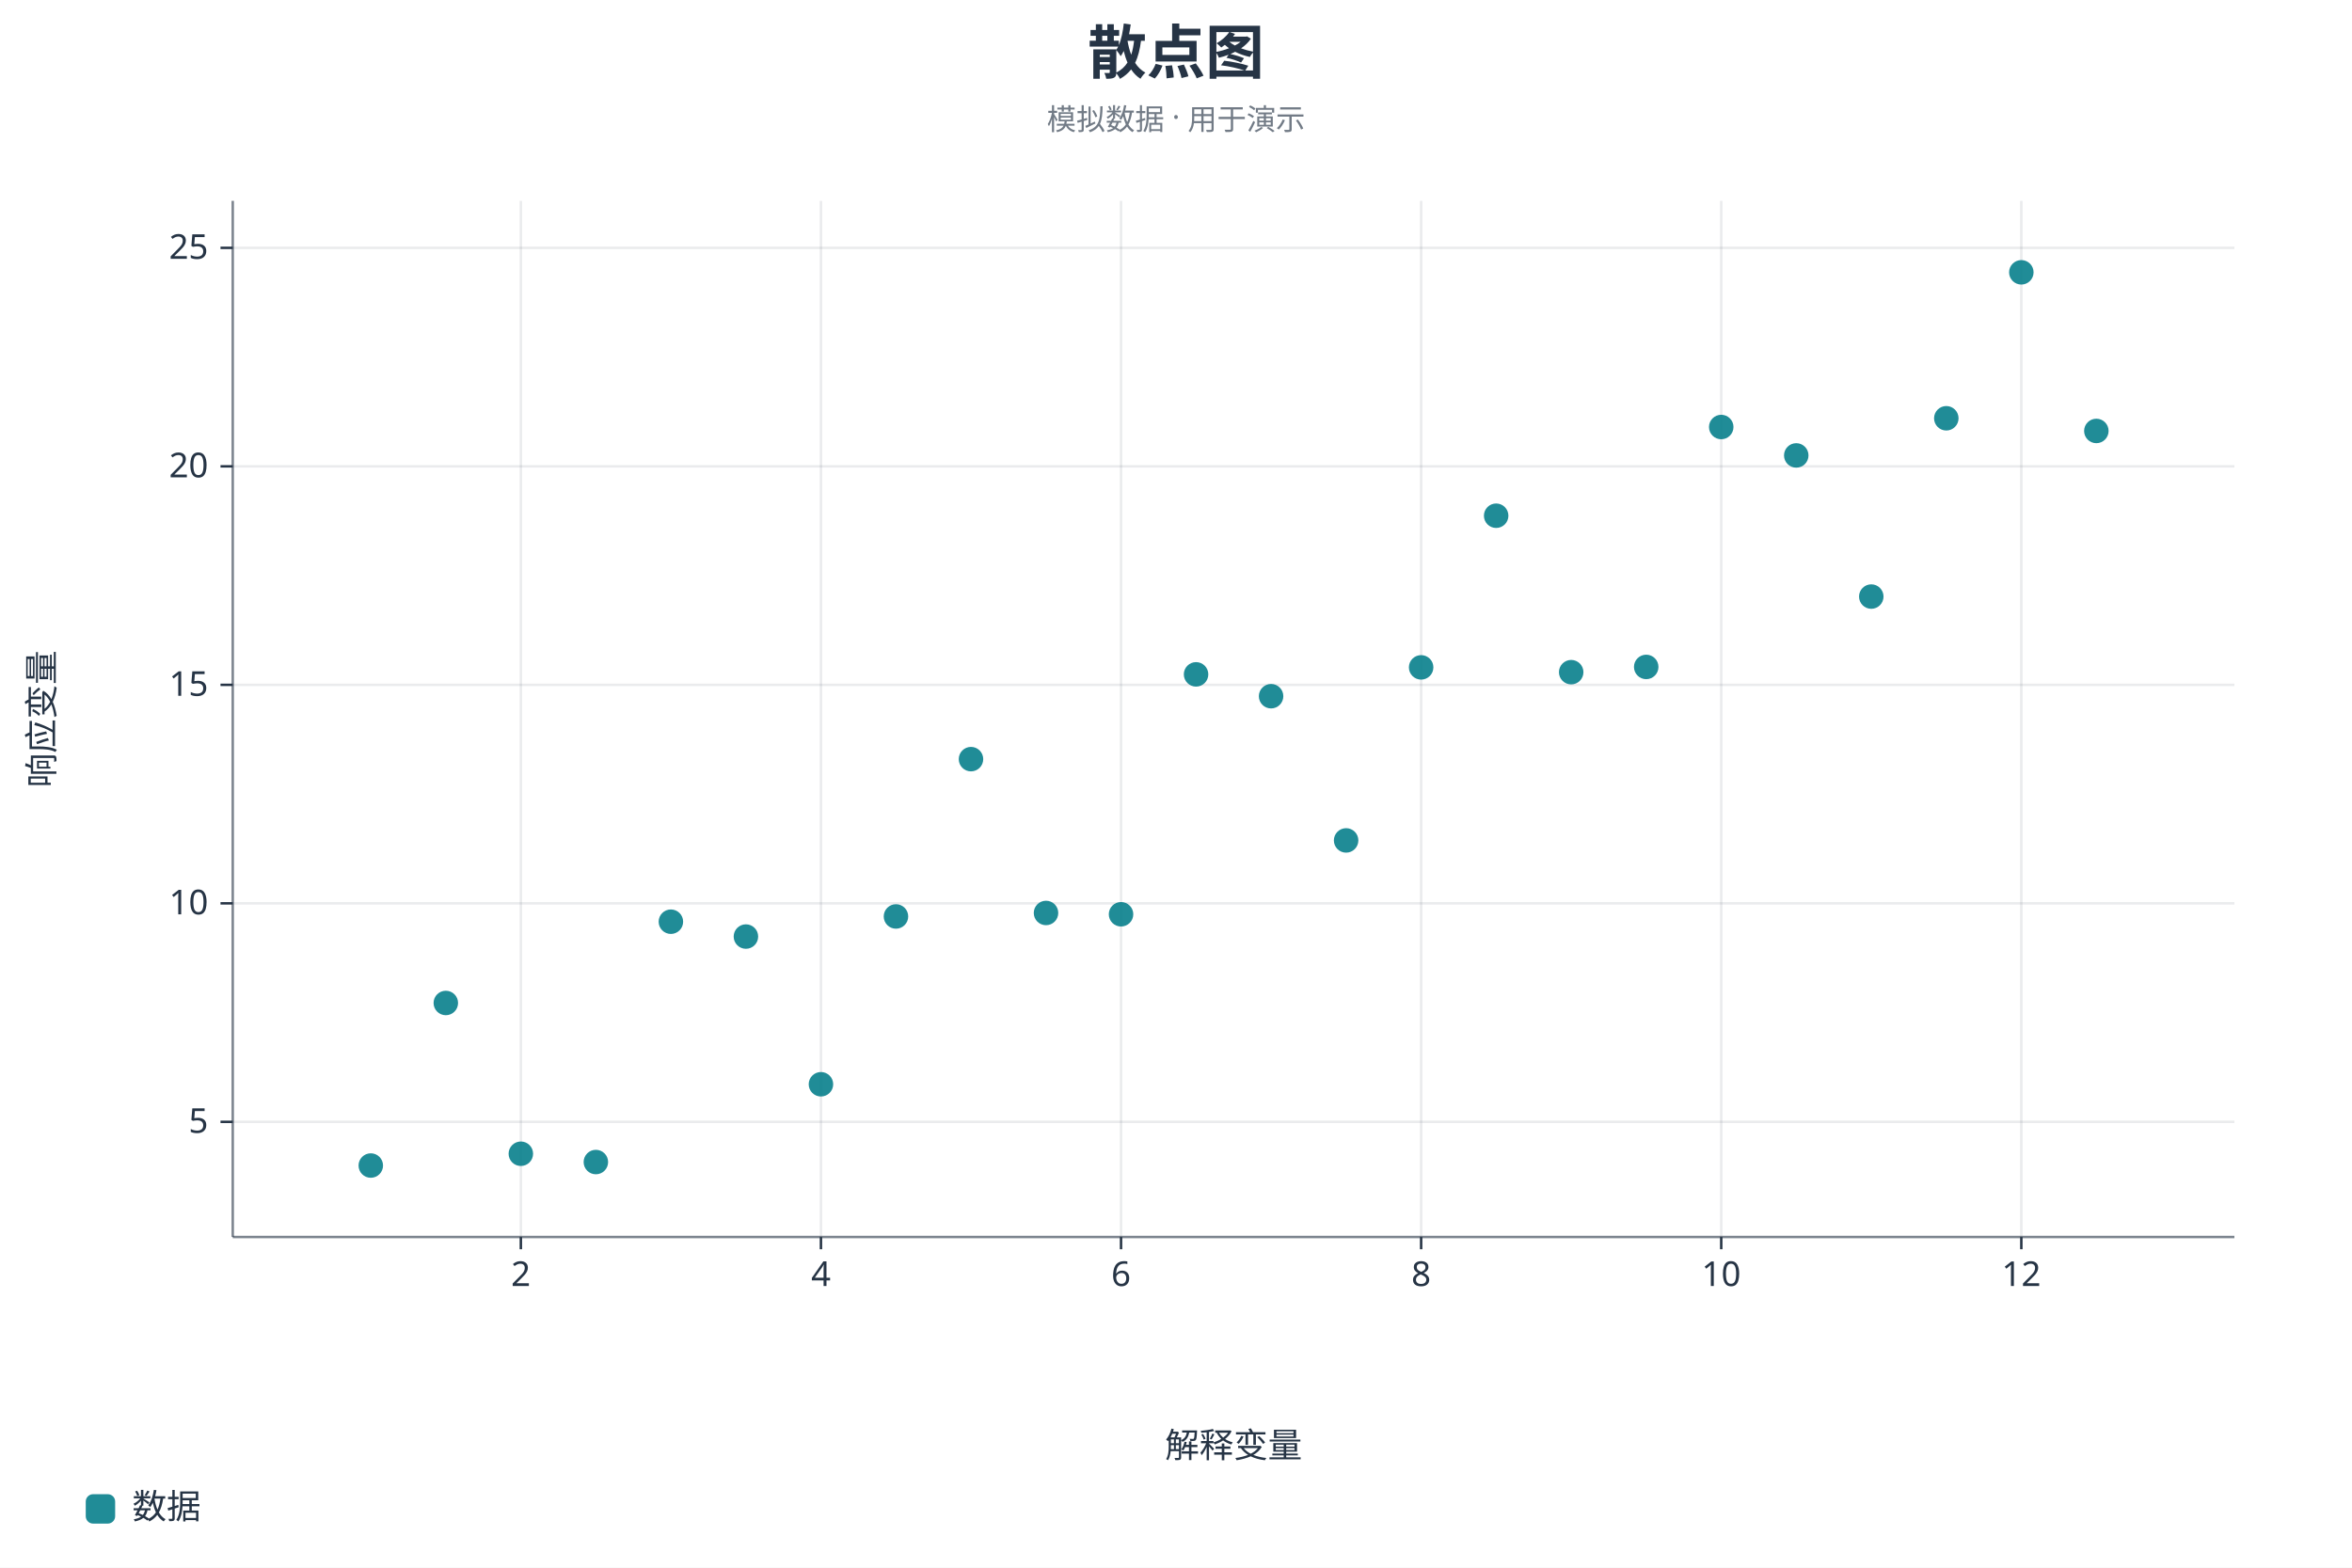
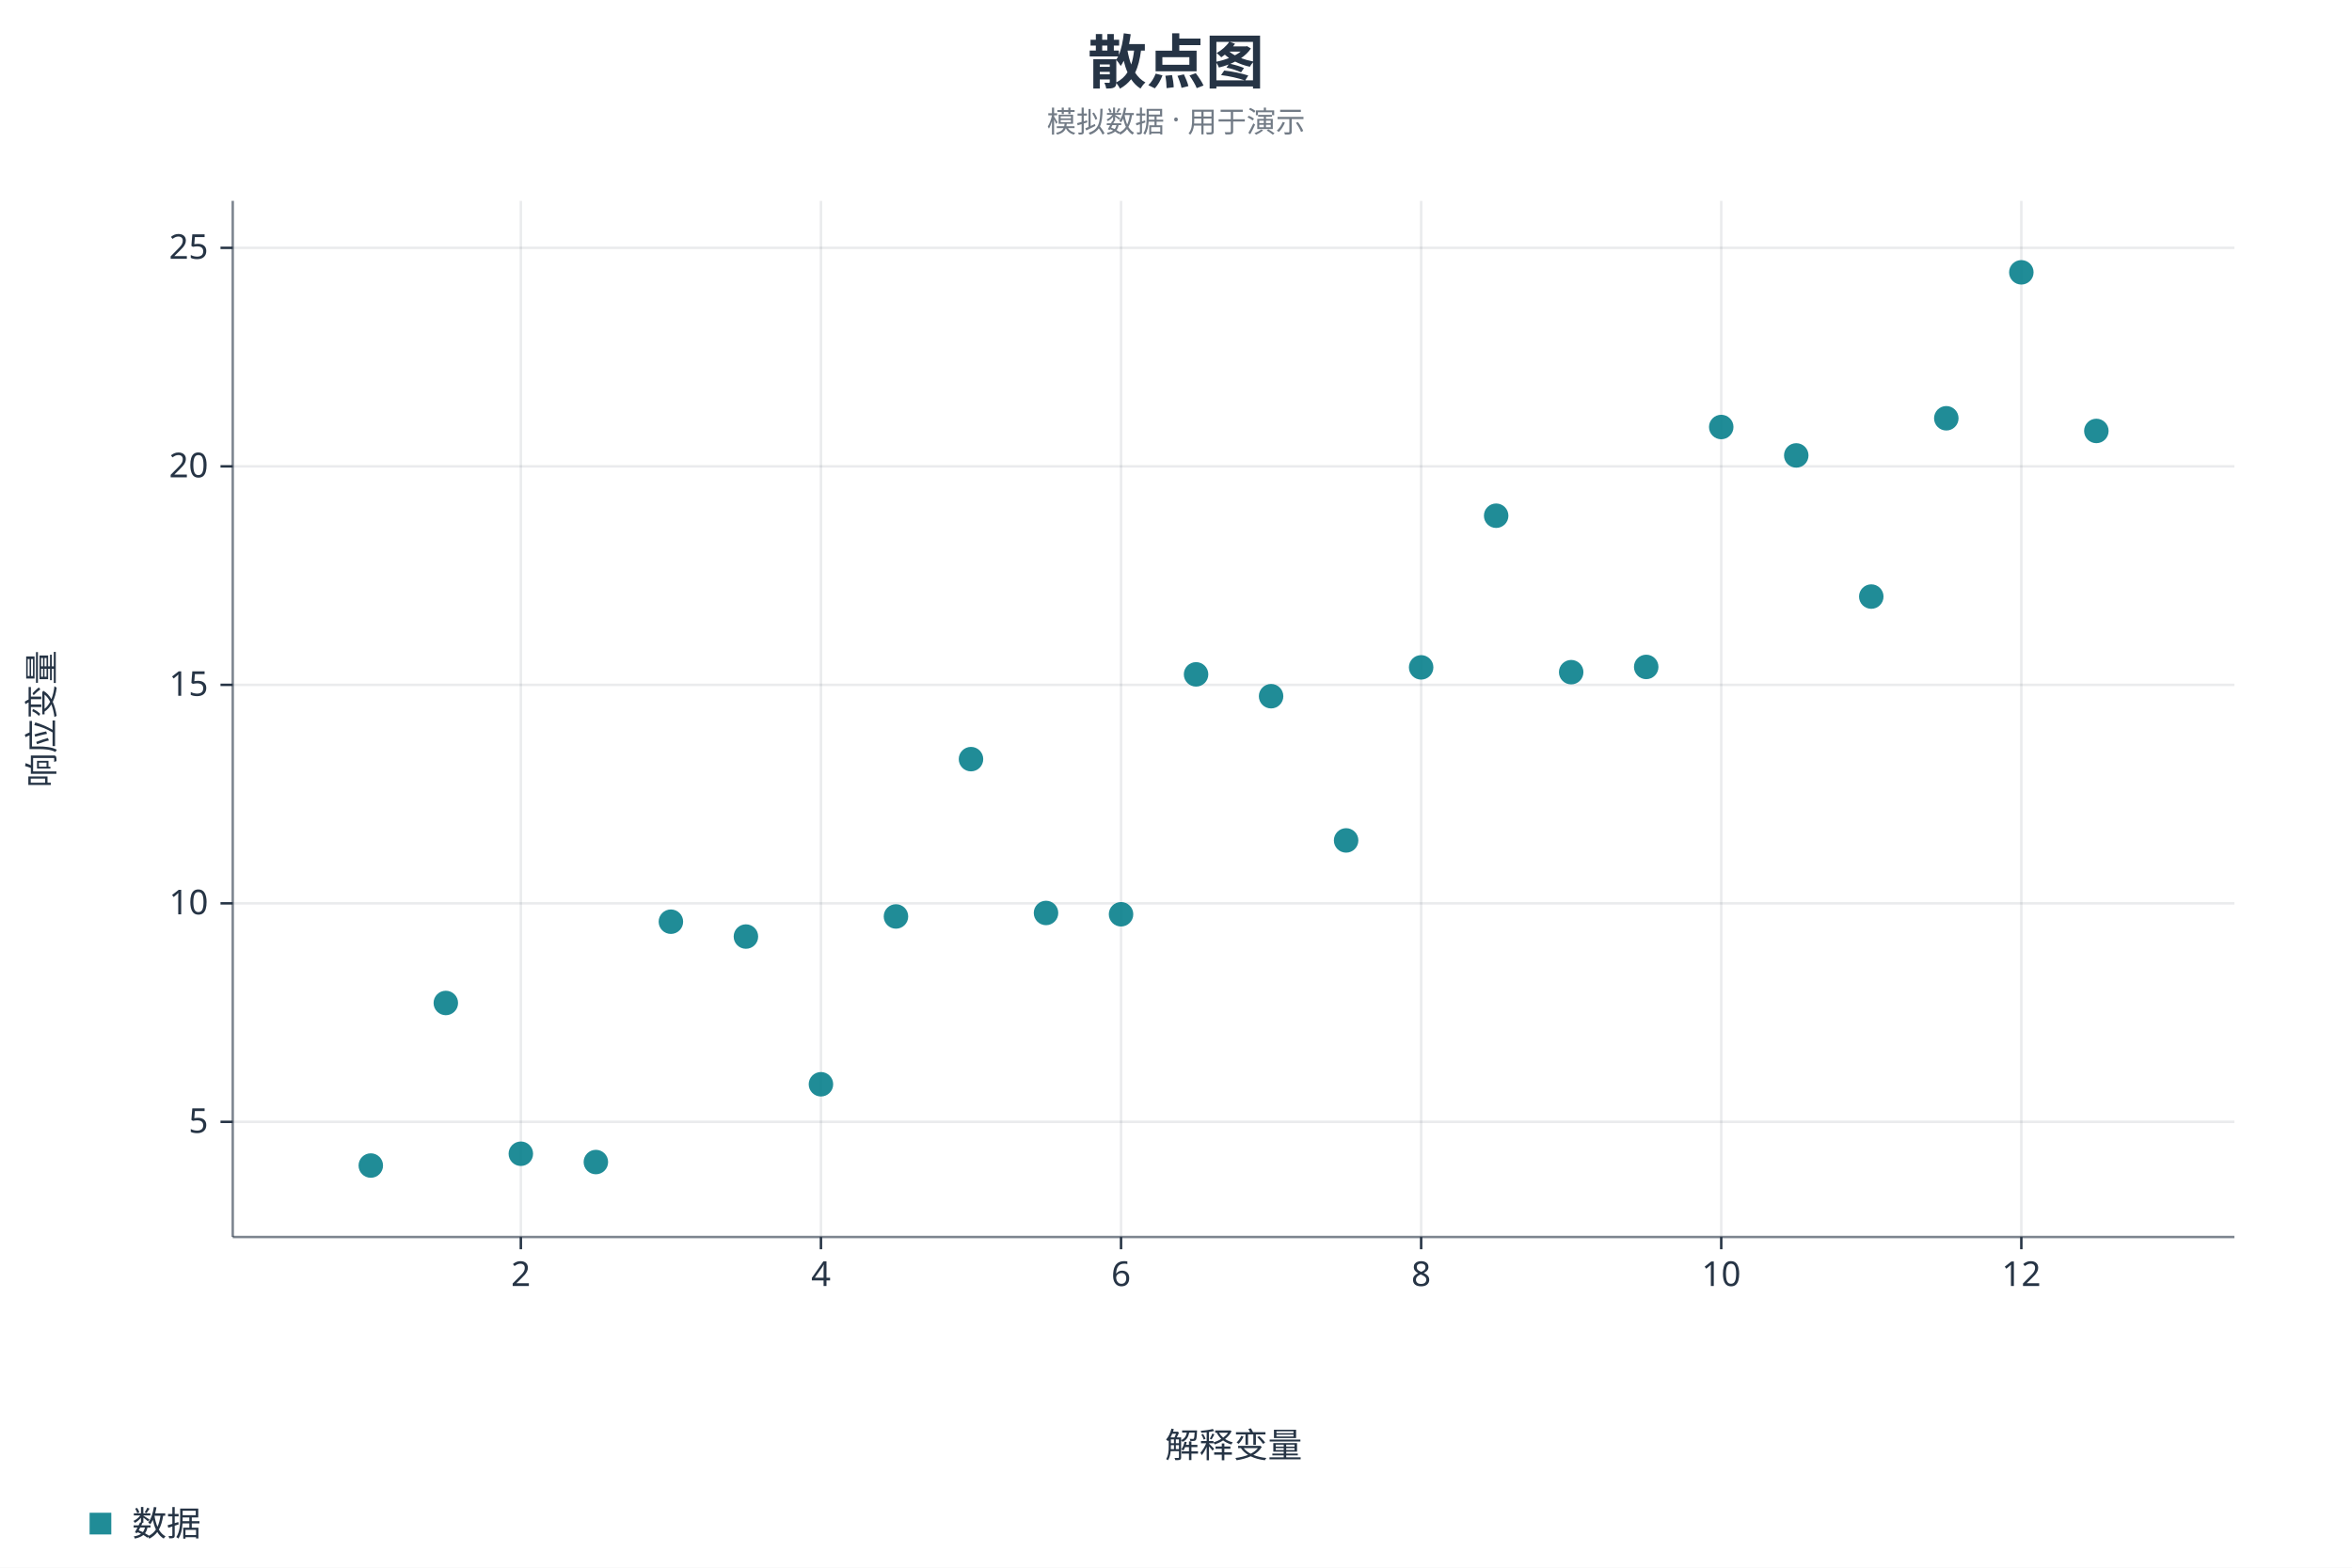
<svg xmlns="http://www.w3.org/2000/svg" data-chart="true" class="chart-svg" width="960" height="640" viewBox="0 0 960 640" role="img" aria-label="散点图">
-   <svg data-chart="true" width="960" height="640" viewBox="0 0 960 640" role="img" aria-label="散点图" style="font-family: &quot;Noto Sans SC&quot;, &quot;Microsoft YaHei&quot;, sans-serif; font-size: 14px; color: rgb(38, 52, 69); overflow: visible;">
+   <svg data-chart="true" width="960" height="640" viewBox="0 0 960 640" role="img" aria-label="散点图" style="font-family: &quot;Noto Sans SC&quot;; font-size: 14px; color: rgb(38, 52, 69); overflow: visible;">
+     <defs />
    <defs>
-       <pattern id="basicru-pattern-0" width="8" height="8" patternUnits="userSpaceOnUse" patternTransform="rotate(0)">
-         <rect width="100%" height="100%" fill="#087f8c" fill-opacity="0.2" />
-         <line x1="0" y1="0" x2="8" y2="0" stroke="#087f8c" stroke-width="1.5" />
-       </pattern>
-       <pattern id="basicru-pattern-1" width="8" height="8" patternUnits="userSpaceOnUse" patternTransform="rotate(0)">
-         <rect width="100%" height="100%" fill="#eb8972" fill-opacity="0.2" />
-         <line x1="0" y1="0" x2="8" y2="0" stroke="#eb8972" stroke-width="1.5" />
-       </pattern>
-       <pattern id="basicru-pattern-2" width="8" height="8" patternUnits="userSpaceOnUse" patternTransform="rotate(0)">
-         <rect width="100%" height="100%" fill="#587ab8" fill-opacity="0.2" />
-         <line x1="0" y1="0" x2="8" y2="0" stroke="#587ab8" stroke-width="1.5" />
-       </pattern>
-       <pattern id="basicru-pattern-3" width="8" height="8" patternUnits="userSpaceOnUse" patternTransform="rotate(0)">
-         <rect width="100%" height="100%" fill="#b78bc1" fill-opacity="0.2" />
-         <line x1="0" y1="0" x2="8" y2="0" stroke="#b78bc1" stroke-width="1.5" />
-       </pattern>
-       <pattern id="basicru-pattern-4" width="8" height="8" patternUnits="userSpaceOnUse" patternTransform="rotate(0)">
-         <rect width="100%" height="100%" fill="#b9ac62" fill-opacity="0.2" />
-         <line x1="0" y1="0" x2="8" y2="0" stroke="#b9ac62" stroke-width="1.5" />
-       </pattern>
-       <pattern id="basicru-pattern-5" width="8" height="8" patternUnits="userSpaceOnUse" patternTransform="rotate(0)">
-         <rect width="100%" height="100%" fill="#76b7bc" fill-opacity="0.2" />
-         <line x1="0" y1="0" x2="8" y2="0" stroke="#76b7bc" stroke-width="1.5" />
-       </pattern>
+       <marker id="basicru-arrow" viewBox="0 0 10 10" refX="9" refY="5" markerWidth="7" markerHeight="7" orient="auto-start-reverse">
+         <path d="M0,0L10,5L0,10Z" fill="#263445" />
+       </marker>
    </defs>
    <rect width="960" height="640" fill="#ffffff" />
-     <text x="480" y="30" text-anchor="middle" font-size="24" font-weight="700" font-style="normal" fill="#263445">
+     <text x="480" y="34" text-anchor="middle" font-size="24" font-weight="700" font-style="normal" fill="#263445">
      <tspan x="480" dy="0">散点图</tspan>
    </text>
-     <text x="480" y="53" text-anchor="middle" fill="#263445" opacity=".65" font-size="12">模拟数据 · 用于演示</text>
+     <text x="480" y="54" text-anchor="middle" fill="#263445" opacity=".65" font-size="12">
+       <tspan x="480" dy="0">模拟数据 · 用于演示</tspan>
+     </text>
    <defs>
      <clipPath id="basicru-clip">
        <rect x="0" y="0" width="817" height="423" />
      </clipPath>
    </defs>
    <g data-part="axes" transform="translate(95,82)" fill="#263445" stroke-width="1">
      <line x1="0" x2="817" y1="423" y2="423" stroke="#263445" opacity=".6" />
      <line x1="0" x2="0" y1="0" y2="423" stroke="#263445" opacity=".6" />
      <g transform="translate(117.5892,0)">
        <line y2="423" stroke="#263445" opacity="0.1" />
        <g transform="translate(0,423)">
          <line y2="5" stroke="#263445" />
          <text y="20" text-anchor="middle" font-size="14" fill="#263445" font-weight="400" font-style="normal">2</text>
        </g>
      </g>
      <g transform="translate(240.078,0)">
        <line y2="423" stroke="#263445" opacity="0.1" />
        <g transform="translate(0,423)">
          <line y2="5" stroke="#263445" />
          <text y="20" text-anchor="middle" font-size="14" fill="#263445" font-weight="400" font-style="normal">4</text>
        </g>
      </g>
      <g transform="translate(362.5667,0)">
        <line y2="423" stroke="#263445" opacity="0.1" />
        <g transform="translate(0,423)">
          <line y2="5" stroke="#263445" />
          <text y="20" text-anchor="middle" font-size="14" fill="#263445" font-weight="400" font-style="normal">6</text>
        </g>
      </g>
      <g transform="translate(485.0555,0)">
        <line y2="423" stroke="#263445" opacity="0.1" />
        <g transform="translate(0,423)">
          <line y2="5" stroke="#263445" />
          <text y="20" text-anchor="middle" font-size="14" fill="#263445" font-weight="400" font-style="normal">8</text>
        </g>
      </g>
      <g transform="translate(607.5442,0)">
        <line y2="423" stroke="#263445" opacity="0.1" />
        <g transform="translate(0,423)">
          <line y2="5" stroke="#263445" />
          <text y="20" text-anchor="middle" font-size="14" fill="#263445" font-weight="400" font-style="normal">10</text>
        </g>
      </g>
      <g transform="translate(730.033,0)">
        <line y2="423" stroke="#263445" opacity="0.1" />
        <g transform="translate(0,423)">
          <line y2="5" stroke="#263445" />
          <text y="20" text-anchor="middle" font-size="14" fill="#263445" font-weight="400" font-style="normal">12</text>
        </g>
      </g>
      <g transform="translate(0,375.9873)">
        <line x2="817" stroke="#263445" opacity="0.1" />
        <g transform="translate(0,0)">
          <line x2="-5" stroke="#263445" />
          <text x="-10" dy=".32em" text-anchor="end" font-size="14" fill="#263445" font-weight="400" font-style="normal">5</text>
        </g>
      </g>
      <g transform="translate(0,286.786)">
        <line x2="817" stroke="#263445" opacity="0.1" />
        <g transform="translate(0,0)">
          <line x2="-5" stroke="#263445" />
          <text x="-10" dy=".32em" text-anchor="end" font-size="14" fill="#263445" font-weight="400" font-style="normal">10</text>
        </g>
      </g>
      <g transform="translate(0,197.5846)">
        <line x2="817" stroke="#263445" opacity="0.1" />
        <g transform="translate(0,0)">
          <line x2="-5" stroke="#263445" />
          <text x="-10" dy=".32em" text-anchor="end" font-size="14" fill="#263445" font-weight="400" font-style="normal">15</text>
        </g>
      </g>
      <g transform="translate(0,108.3832)">
        <line x2="817" stroke="#263445" opacity="0.1" />
        <g transform="translate(0,0)">
          <line x2="-5" stroke="#263445" />
          <text x="-10" dy=".32em" text-anchor="end" font-size="14" fill="#263445" font-weight="400" font-style="normal">20</text>
        </g>
      </g>
      <g transform="translate(0,19.18186)">
        <line x2="817" stroke="#263445" opacity="0.1" />
        <g transform="translate(0,0)">
          <line x2="-5" stroke="#263445" />
          <text x="-10" dy=".32em" text-anchor="end" font-size="14" fill="#263445" font-weight="400" font-style="normal">25</text>
        </g>
      </g>
      <text x="408.5" y="513" text-anchor="middle" font-size="14" font-weight="400" font-style="normal">
        <tspan>解释变量</tspan>
      </text>
      <text transform="translate(-73,211.5) rotate(-90)" text-anchor="middle" font-size="14" font-weight="400" font-style="normal">
        <tspan>响应变量</tspan>
      </text>
+       <g data-part="category-bands" />
    </g>
    <g data-part="marks" clip-path="url(#basicru-clip)" transform="translate(95,82)">
      <g transform="translate(56.34483,393.8276)">
        <path d="M5,0A5,5,0,1,1,-5,0A5,5,0,1,1,5,0" fill="#087f8c" opacity="0.9" stroke="none" stroke-width="0" />
      </g>
      <g transform="translate(86.96702,327.4618)">
        <path d="M5,0A5,5,0,1,1,-5,0A5,5,0,1,1,5,0" fill="#087f8c" opacity="0.9" stroke="none" stroke-width="0" />
      </g>
      <g transform="translate(117.5892,389.0107)">
        <path d="M5,0A5,5,0,1,1,-5,0A5,5,0,1,1,5,0" fill="#087f8c" opacity="0.9" stroke="none" stroke-width="0" />
      </g>
      <g transform="translate(148.2114,392.4004)">
        <path d="M5,0A5,5,0,1,1,-5,0A5,5,0,1,1,5,0" fill="#087f8c" opacity="0.9" stroke="none" stroke-width="0" />
      </g>
      <g transform="translate(178.8336,294.2789)">
        <path d="M5,0A5,5,0,1,1,-5,0A5,5,0,1,1,5,0" fill="#087f8c" opacity="0.9" stroke="none" stroke-width="0" />
      </g>
      <g transform="translate(209.4558,300.3446)">
        <path d="M5,0A5,5,0,1,1,-5,0A5,5,0,1,1,5,0" fill="#087f8c" opacity="0.9" stroke="none" stroke-width="0" />
      </g>
      <g transform="translate(240.078,360.6447)">
        <path d="M5,0A5,5,0,1,1,-5,0A5,5,0,1,1,5,0" fill="#087f8c" opacity="0.9" stroke="none" stroke-width="0" />
      </g>
      <g transform="translate(270.7001,292.138)">
        <path d="M5,0A5,5,0,1,1,-5,0A5,5,0,1,1,5,0" fill="#087f8c" opacity="0.9" stroke="none" stroke-width="0" />
      </g>
      <g transform="translate(301.3223,227.9131)">
        <path d="M5,0A5,5,0,1,1,-5,0A5,5,0,1,1,5,0" fill="#087f8c" opacity="0.9" stroke="none" stroke-width="0" />
      </g>
      <g transform="translate(331.9445,290.7108)">
        <path d="M5,0A5,5,0,1,1,-5,0A5,5,0,1,1,5,0" fill="#087f8c" opacity="0.9" stroke="none" stroke-width="0" />
      </g>
      <g transform="translate(362.5667,291.246)">
        <path d="M5,0A5,5,0,1,1,-5,0A5,5,0,1,1,5,0" fill="#087f8c" opacity="0.9" stroke="none" stroke-width="0" />
      </g>
      <g transform="translate(393.1889,193.3029)">
        <path d="M5,0A5,5,0,1,1,-5,0A5,5,0,1,1,5,0" fill="#087f8c" opacity="0.9" stroke="none" stroke-width="0" />
      </g>
      <g transform="translate(423.8111,202.2231)">
        <path d="M5,0A5,5,0,1,1,-5,0A5,5,0,1,1,5,0" fill="#087f8c" opacity="0.9" stroke="none" stroke-width="0" />
      </g>
      <g transform="translate(454.4333,261.096)">
        <path d="M5,0A5,5,0,1,1,-5,0A5,5,0,1,1,5,0" fill="#087f8c" opacity="0.9" stroke="none" stroke-width="0" />
      </g>
      <g transform="translate(485.0555,190.4485)">
        <path d="M5,0A5,5,0,1,1,-5,0A5,5,0,1,1,5,0" fill="#087f8c" opacity="0.9" stroke="none" stroke-width="0" />
      </g>
      <g transform="translate(515.6777,128.5427)">
        <path d="M5,0A5,5,0,1,1,-5,0A5,5,0,1,1,5,0" fill="#087f8c" opacity="0.9" stroke="none" stroke-width="0" />
      </g>
      <g transform="translate(546.2999,192.4109)">
        <path d="M5,0A5,5,0,1,1,-5,0A5,5,0,1,1,5,0" fill="#087f8c" opacity="0.9" stroke="none" stroke-width="0" />
      </g>
      <g transform="translate(576.922,190.2701)">
        <path d="M5,0A5,5,0,1,1,-5,0A5,5,0,1,1,5,0" fill="#087f8c" opacity="0.9" stroke="none" stroke-width="0" />
      </g>
      <g transform="translate(607.5442,92.32698)">
        <path d="M5,0A5,5,0,1,1,-5,0A5,5,0,1,1,5,0" fill="#087f8c" opacity="0.9" stroke="none" stroke-width="0" />
      </g>
      <g transform="translate(638.1664,103.9232)">
        <path d="M5,0A5,5,0,1,1,-5,0A5,5,0,1,1,5,0" fill="#087f8c" opacity="0.9" stroke="none" stroke-width="0" />
      </g>
      <g transform="translate(668.7886,161.5472)">
        <path d="M5,0A5,5,0,1,1,-5,0A5,5,0,1,1,5,0" fill="#087f8c" opacity="0.9" stroke="none" stroke-width="0" />
      </g>
      <g transform="translate(699.4108,88.75892)">
        <path d="M5,0A5,5,0,1,1,-5,0A5,5,0,1,1,5,0" fill="#087f8c" opacity="0.9" stroke="none" stroke-width="0" />
      </g>
      <g transform="translate(730.033,29.17241)">
        <path d="M5,0A5,5,0,1,1,-5,0A5,5,0,1,1,5,0" fill="#087f8c" opacity="0.9" stroke="none" stroke-width="0" />
      </g>
      <g transform="translate(760.6552,93.9326)">
        <path d="M5,0A5,5,0,1,1,-5,0A5,5,0,1,1,5,0" fill="#087f8c" opacity="0.9" stroke="none" stroke-width="0" />
      </g>
    </g>
-     <g data-part="legend" transform="translate(35,620)" style="cursor: move;">
+     <g data-part="value-labels" transform="translate(95,82)" />
+     <g data-part="legend" transform="translate(35,627)" style="cursor: move;">
      <g transform="translate(0,0)">
-         <rect width="12" height="12" y="-10" rx="3" fill="#087f8c" opacity="0.9" />
-         <text x="19" fill="#263445" font-size="14">数据</text>
+         <path transform="translate(6,-5)" d="M-4.431,-4.431h8.862v8.862h-8.862Z" fill="#087f8c" opacity="0.9" stroke="none" stroke-width="0" />
+         <text x="19" fill="#263445" font-size="14" font-family="Noto Sans SC">数据</text>
      </g>
    </g>
  </svg>
</svg>
